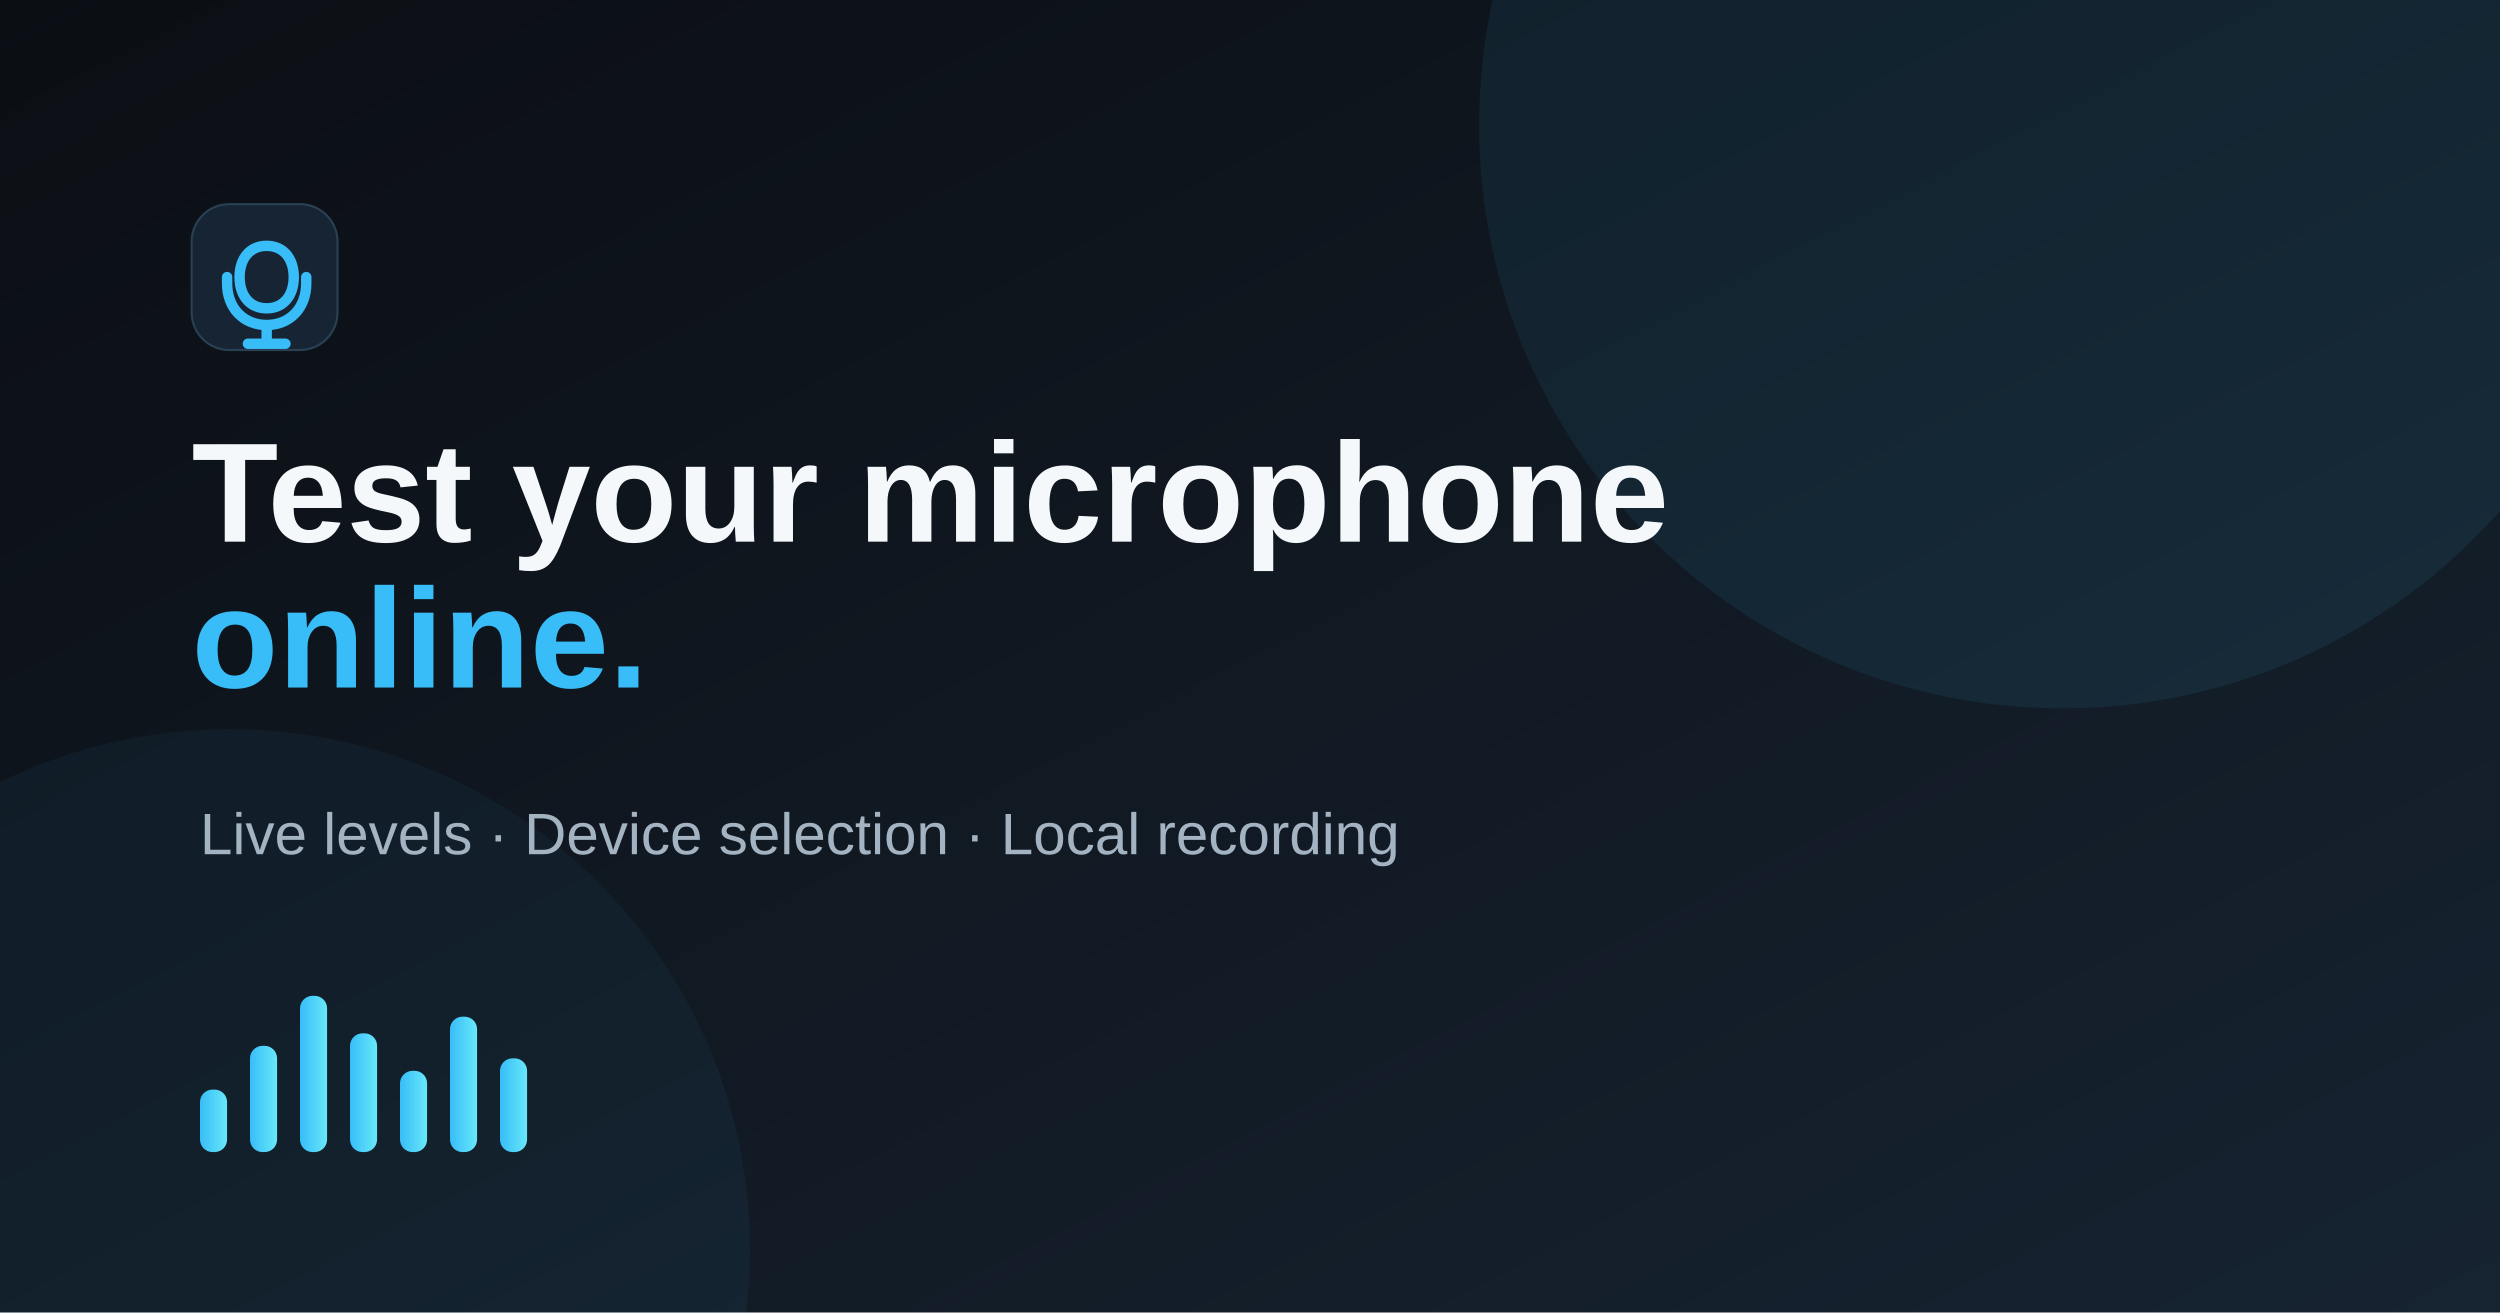
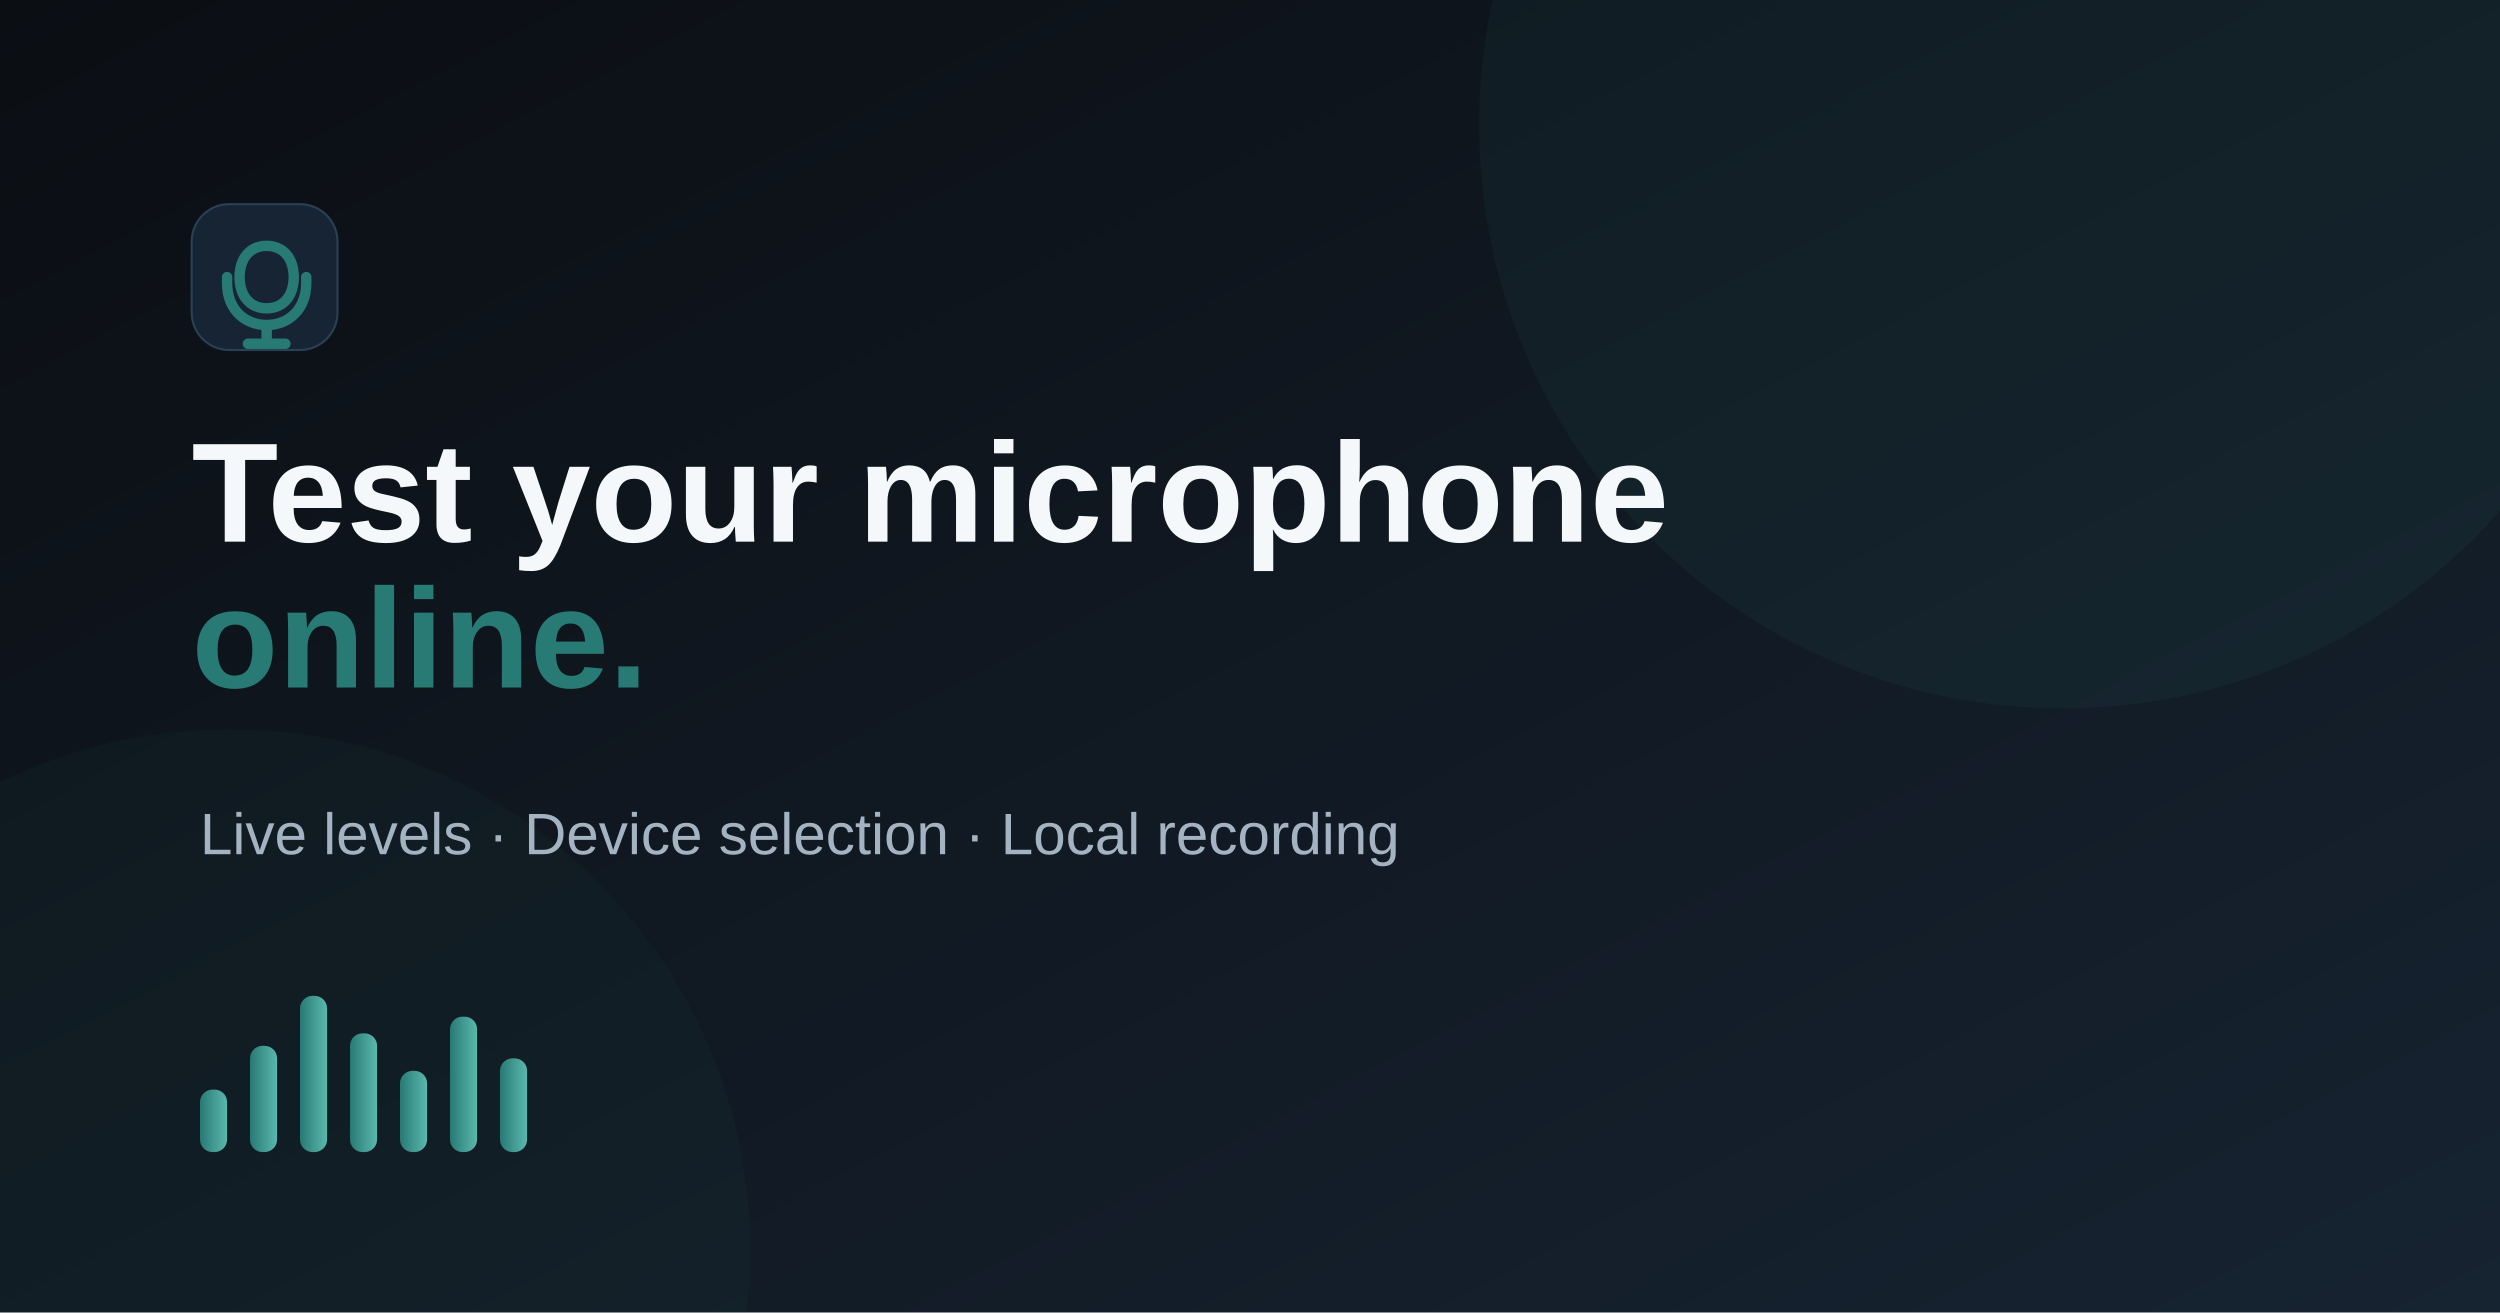
<svg xmlns="http://www.w3.org/2000/svg" width="1200" height="630" viewBox="0 0 1200 630">
  <defs>
    <linearGradient id="bg" x1="0" y1="0" x2="1" y2="1">
      <stop stop-color="#0b0e13" />
      <stop offset="1" stop-color="#162331" />
    </linearGradient>
-     <linearGradient id="cyan" x1="0" y1="0" x2="1" y2="0">
-       <stop stop-color="#38bdf8" />
-       <stop offset="1" stop-color="#67e8f9" />
+     <linearGradient id="teal" x1="0" y1="0" x2="1" y2="0">
+       <stop stop-color="#287A74" />
+       <stop offset="1" stop-color="#5ab8ad" />
    </linearGradient>
  </defs>
  <rect width="1200" height="630" fill="url(#bg)" />
-   <circle cx="990" cy="60" r="280" fill="#38bdf8" opacity=".08" />
-   <circle cx="110" cy="600" r="250" fill="#38bdf8" opacity=".05" />
+   <circle cx="990" cy="60" r="280" fill="#287A74" opacity=".08" />
+   <circle cx="110" cy="600" r="250" fill="#287A74" opacity=".05" />
  <g transform="translate(92 98)">
    <rect width="70" height="70" rx="18" fill="#172433" stroke="#294155" />
-     <path d="M23 35c0-9 5-15 13-15s13 6 13 15-5 15-13 15-13-6-13-15ZM17 35v3c0 12 8 20 19 20s19-8 19-20v-3M36 58v9M27 67h18" fill="none" stroke="#38bdf8" stroke-width="5" stroke-linecap="round" />
+     <path d="M23 35c0-9 5-15 13-15s13 6 13 15-5 15-13 15-13-6-13-15ZM17 35v3c0 12 8 20 19 20s19-8 19-20v-3M36 58v9M27 67h18" fill="none" stroke="#287A74" stroke-width="5" stroke-linecap="round" />
  </g>
  <text x="92" y="260" fill="#f4f8fb" font-family="Arial, sans-serif" font-size="68" font-weight="700">Test your microphone</text>
-   <text x="92" y="330" fill="#38bdf8" font-family="Arial, sans-serif" font-size="68" font-weight="700">online.</text>
+   <text x="92" y="330" fill="#287A74" font-family="Arial, sans-serif" font-size="68" font-weight="700">online.</text>
  <text x="96" y="410" fill="#a4b3c2" font-family="Arial, sans-serif" font-size="28">Live levels · Device selection · Local recording</text>
-   <g transform="translate(96 478)" fill="url(#cyan)">
+   <g transform="translate(96 478)" fill="url(#teal)">
    <rect x="0" y="45" width="13" height="30" rx="6" />
    <rect x="24" y="24" width="13" height="51" rx="6" />
    <rect x="48" y="0" width="13" height="75" rx="6" />
    <rect x="72" y="18" width="13" height="57" rx="6" />
    <rect x="96" y="36" width="13" height="39" rx="6" />
    <rect x="120" y="10" width="13" height="65" rx="6" />
    <rect x="144" y="30" width="13" height="45" rx="6" />
  </g>
</svg>
